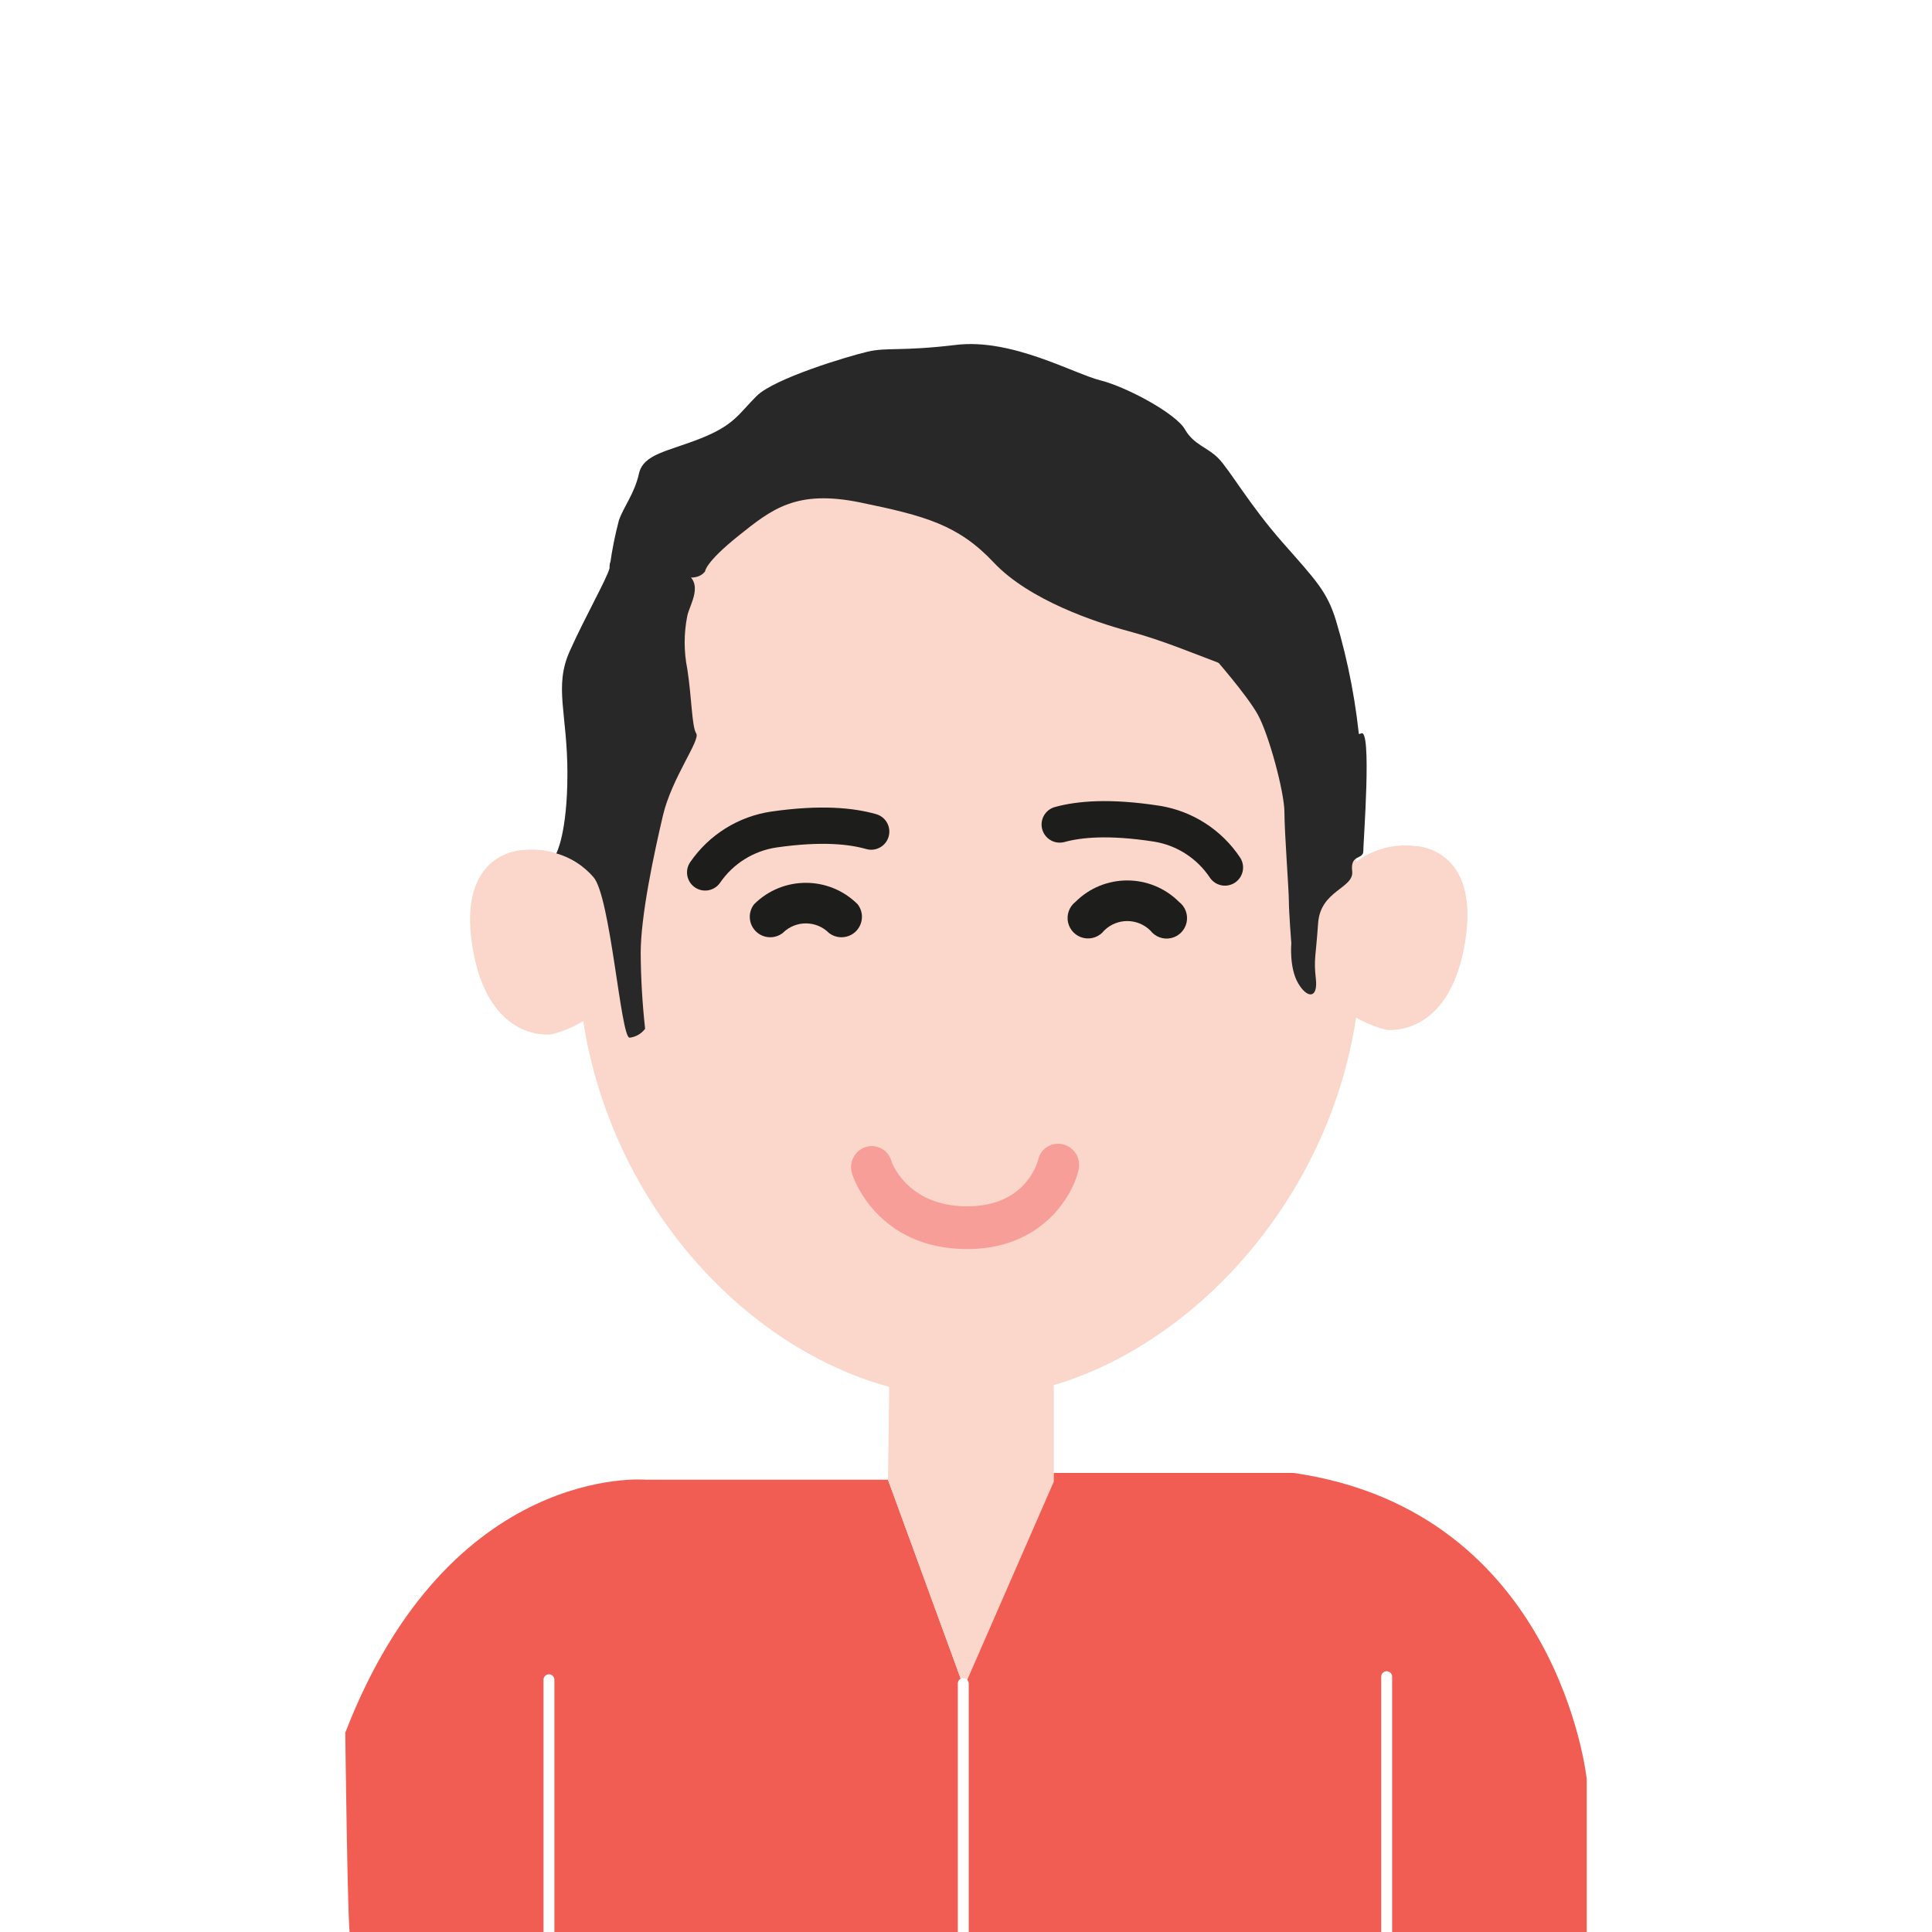
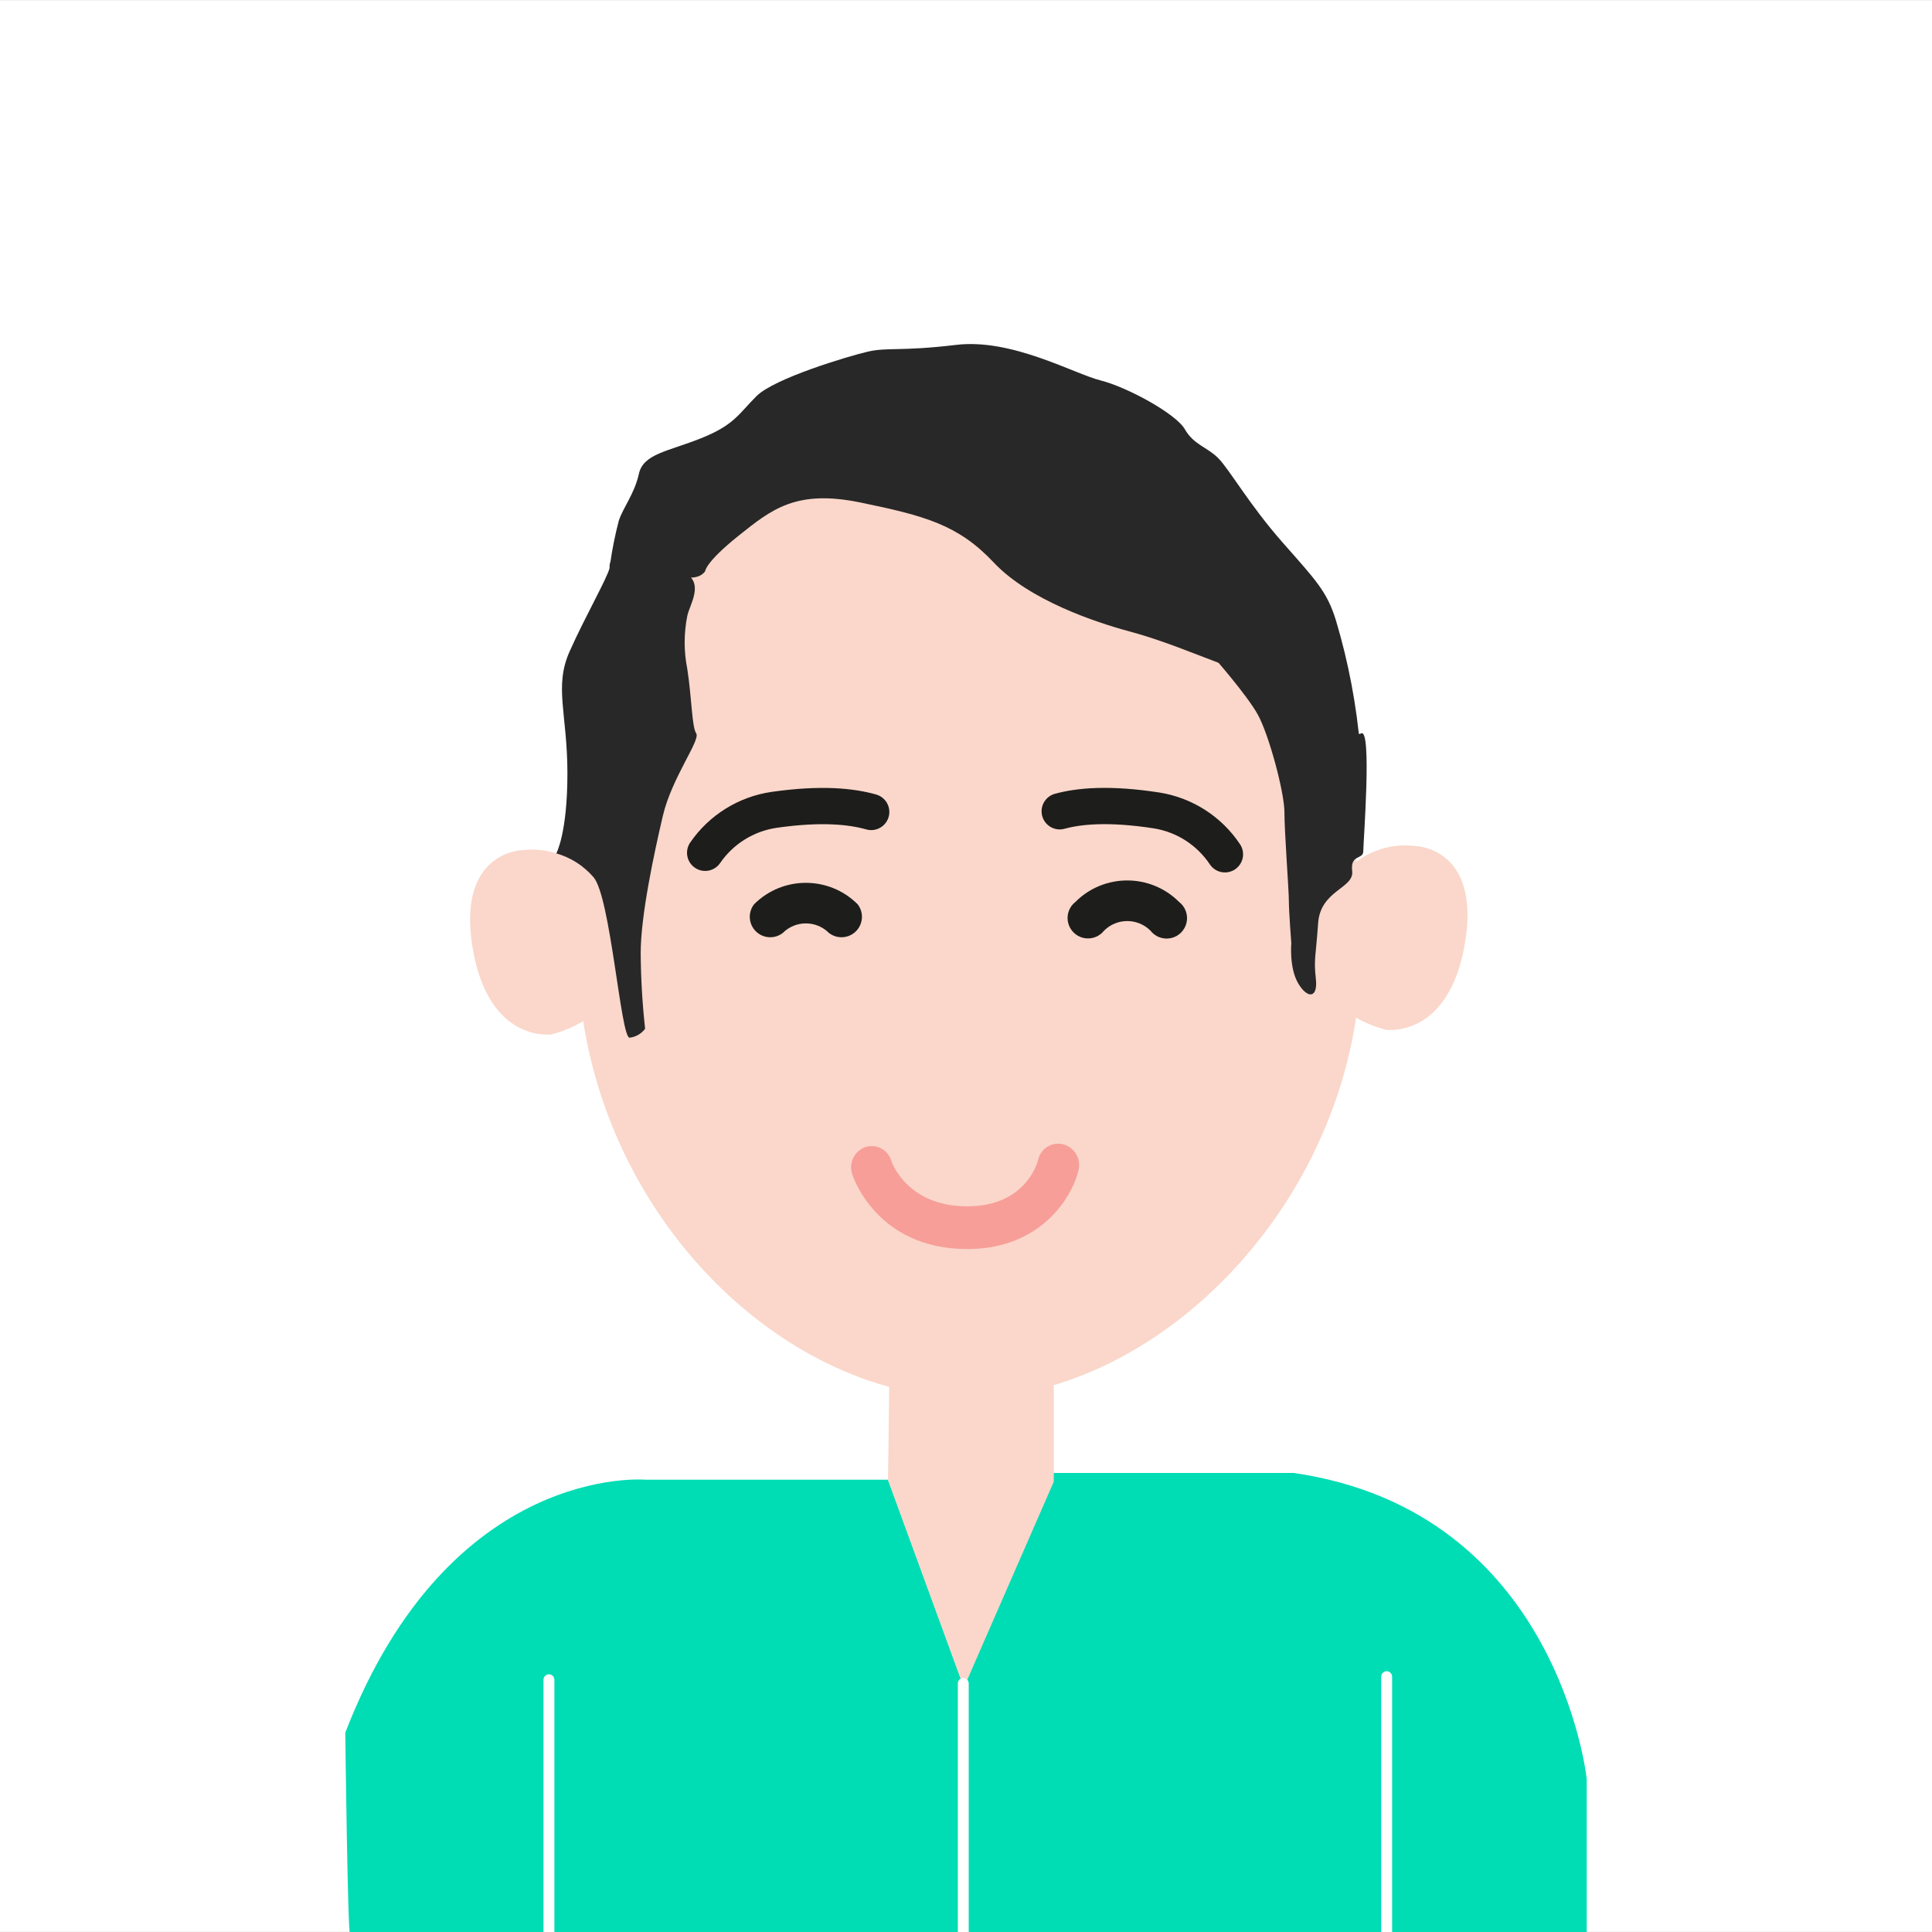
<svg xmlns="http://www.w3.org/2000/svg" viewBox="0 0 283.46 283.46">
-   <rect x="-0.28" y="-0.41" width="284.03" height="284.28" style="fill:#fff" />
-   <path d="M51.36,283.86H232.8V261s-4.11-39.28-43-44.89H154.61l-13.19,31.44L130.28,217.1H94.75S66,214.55,50.66,254.21C50.66,254.21,51,283.49,51.36,283.86Z" style="fill:#f15d53" />
+   <rect x="-0.16" y="0.11" width="283.78" height="283.25" style="fill:#fff" />
+   <path d="M51.36,283.86H232.8V261s-4.11-39.28-43-44.89H154.61l-13.19,31.44L130.28,217.1H94.75S66,214.55,50.66,254.21C50.66,254.21,51,283.49,51.36,283.86Z" style="fill:#00dcb4" />
  <path d="M199.72,139.3c0,36.33-29.64,65.79-57.48,65.79-28.75,0-57.48-29.46-57.48-65.79,0-18.93,5-42.15,15.55-55.35C110,71.8,124.65,68.89,141.64,68.74c16.4-.14,32.29,3.86,42.53,16.38C195,98.35,199.72,120.63,199.72,139.3Z" style="fill:#fad7ca" />
  <path d="M76.66,124.73S67,124.88,69.33,139s11.58,12.76,11.58,12.76a17.76,17.76,0,0,0,6.16-2.93s-2.06-11.44,0-20.09A12,12,0,0,0,76.66,124.73Z" style="fill:#fad7ca" />
  <path d="M207.61,124.12s9.68.14,7.33,14.22-11.58,12.75-11.58,12.75a17.76,17.76,0,0,1-6.16-2.93s2.06-11.43,0-20.08A12,12,0,0,1,207.61,124.12Z" style="fill:#fad7ca" />
  <path d="M130.28,193.06h24.33v24.33l-13.19,30.2L130.28,217.1S130.72,192.62,130.28,193.06Z" style="fill:#fad7ca" />
  <path d="M80.54,285.41a.8.8,0,0,1-.8-.8V246.45a.8.8,0,0,1,1.6,0v38.16A.8.8,0,0,1,80.54,285.41Z" style="fill:#fff" />
  <path d="M203.45,284.92a.8.8,0,0,1-.8-.8V246a.8.8,0,1,1,1.6,0v38.16A.8.8,0,0,1,203.45,284.92Z" style="fill:#fff" />
  <path d="M141.33,285.93a.8.8,0,0,1-.8-.8V247a.8.8,0,0,1,1.6,0v38.16A.8.8,0,0,1,141.33,285.93Z" style="fill:#fff" />
  <path d="M162,136.53a4.82,4.82,0,0,1,6.78,0,3,3,0,1,0,4.2-4.21,10.75,10.75,0,0,0-15.19,0,3,3,0,1,0,4.21,4.21Z" style="fill:#1d1e1b" />
  <path d="M114.85,136.88a4.79,4.79,0,0,1,6.77,0,3,3,0,0,0,4.21-4.21,10.75,10.75,0,0,0-15.19,0,3,3,0,0,0,4.21,4.21Z" style="fill:#1d1e1b" />
  <path d="M89.44,83.34s-.38-2.61,3.59-1.79c4.82,1,4.14.89,7.28,2.4s.86,4.77.53,6.4a19.85,19.85,0,0,0,0,7.81c.66,4.24.66,8.48,1.31,9.45s-3.59,6.52-4.89,12.06S94,134.33,94,139.87a108.9,108.9,0,0,0,.65,11.07,3.31,3.31,0,0,1-2.28,1.31c-1.3,0-2.79-20.72-5.3-23.56a11.4,11.4,0,0,0-5.45-3.48s1.63-2.94,1.63-11.73-2-12.71.33-17.92S89,85,89.44,83.34Z" style="fill:#282828" />
  <path d="M103.45,83.83s0-1.3,4.89-5.21,8.47-6.84,17.92-4.89,14.33,3.26,19.54,8.8,15,8.79,19.88,10.1,9.44,3.25,14.66,5.21,13,6.51,15,11.08,2.61,6.19,2.61,7.16c0,0,2.28,1.63,1.63-6.19A92.86,92.86,0,0,0,196,91c-1.31-4.24-2.94-5.87-7.82-11.41s-7.82-10.75-9.45-12.38-3.59-1.95-4.89-4.23-8.47-6.19-12.38-7.17-13-6.19-21.17-5.21-10.1.32-13,1-13.68,3.91-16.29,6.51-3.25,4.24-8.14,6.19-8.47,2.28-9.12,5.21-2.28,4.89-2.94,6.85a54.48,54.48,0,0,0-1.3,6.51s2.28-1.63,6.52.33S102.47,85.13,103.45,83.83Z" style="fill:#282828" />
  <path d="M189.46,138.4s-.33,3.58,1,5.86,2.93,2.28,2.6-.65,0-3.26.33-8.14,5.3-5.11,5-7.66,1.63-1.63,1.63-2.93,1.3-18.24-.33-17.27-6.68-8-7.65-9.93-8.47-5.22-10.43-5.22-3.58,3.91-3.58,3.91,4.88,5.54,6.51,8.47,3.91,11.41,3.91,14.34.65,11.4.65,13S189.46,138.4,189.46,138.4Z" style="fill:#282828" />
  <path d="M126.94,168.31a3,3,0,0,1,3.83,2c0,.06,2.22,6.68,11.13,6.68,8.4,0,10.22-6.09,10.41-6.81A3,3,0,0,1,156,167.9a3.14,3.14,0,0,1,2.24,3.78c-.94,4-5.55,11.58-16.31,11.58-13.26,0-16.76-10.55-16.9-11A3.14,3.14,0,0,1,126.94,168.31Z" style="fill:#f79e98" />
-   <path d="M103.46,128a14.87,14.87,0,0,1,10.12-6.3c7-1,11.38-.5,14.24.31" style="fill:none;stroke:#1d1d1b;stroke-linecap:round;stroke-miterlimit:10;stroke-width:5.322px" />
-   <path d="M179.72,127.28a14.84,14.84,0,0,0-10-6.43c-7-1.08-11.38-.66-14.24.12" style="fill:none;stroke:#1d1d1b;stroke-linecap:round;stroke-miterlimit:10;stroke-width:5.322px" />
+   <path d="M103.46,125.12a14.89,14.89,0,0,1,10.12-6.3c7-1,11.38-.5,14.24.31" style="fill:none;stroke:#1d1d1b;stroke-linecap:round;stroke-miterlimit:10;stroke-width:5.322px" />
+   <path d="M179.72,125.34a14.87,14.87,0,0,0-10-6.43c-7-1.08-11.38-.66-14.24.12" style="fill:none;stroke:#1d1d1b;stroke-linecap:round;stroke-miterlimit:10;stroke-width:5.322px" />
</svg>
